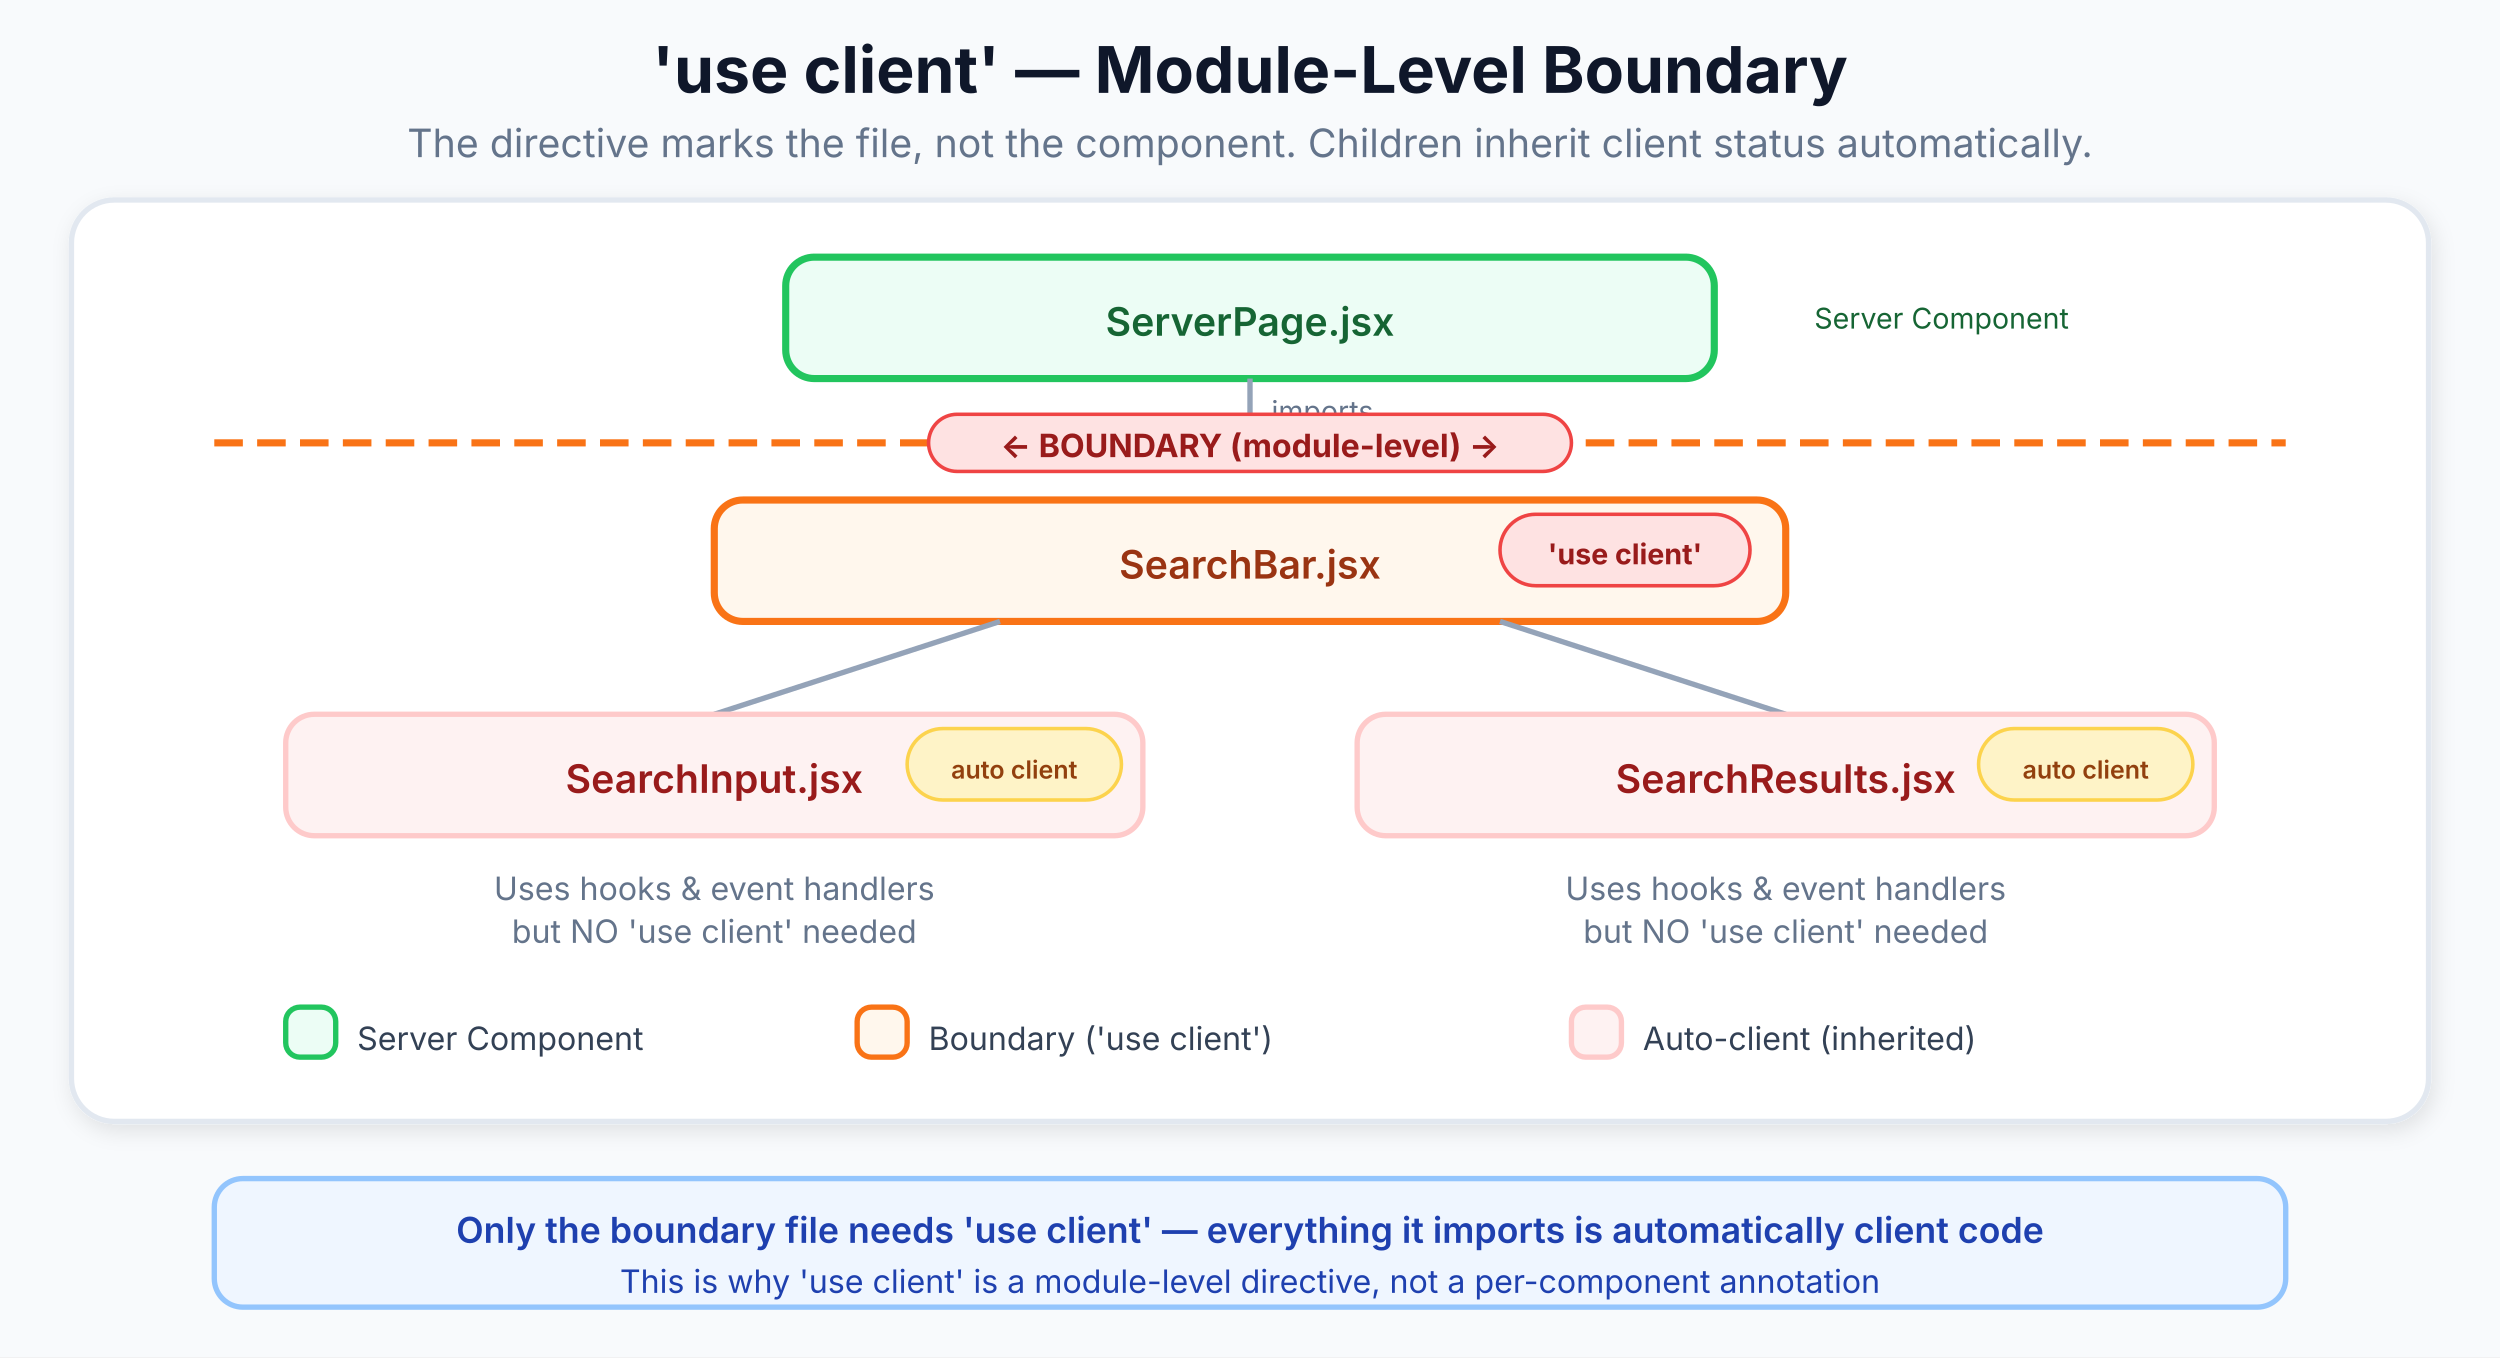
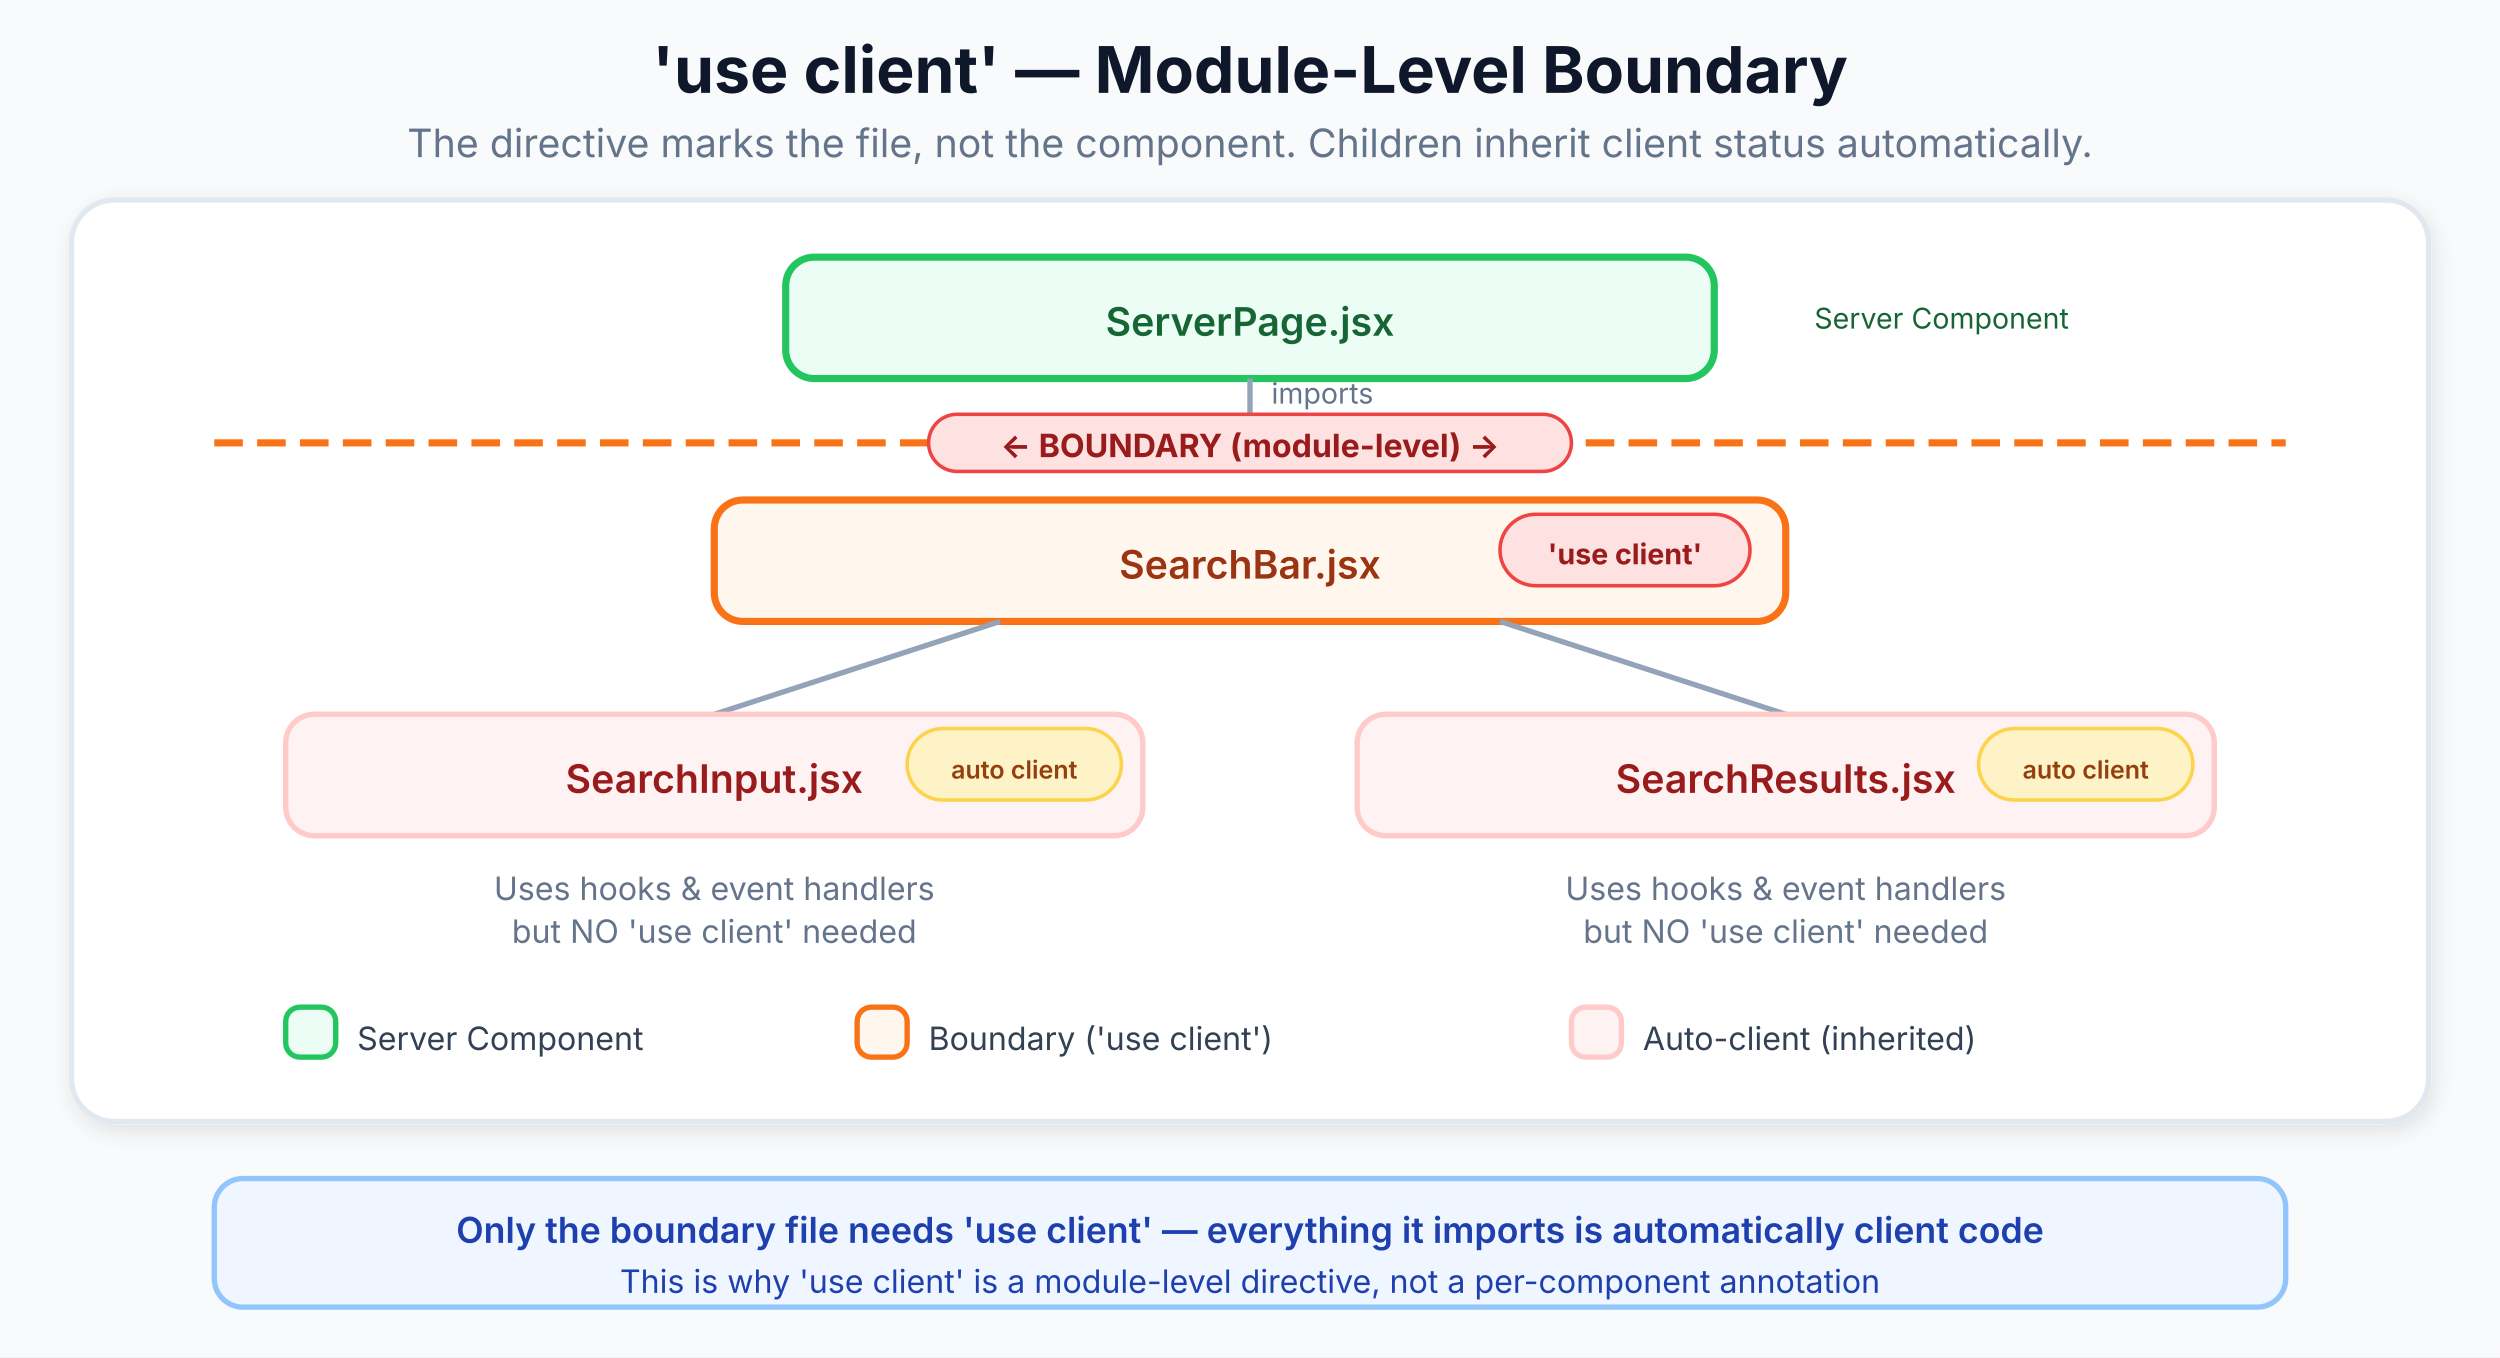
<svg xmlns="http://www.w3.org/2000/svg" viewBox="0 0 700 380" font-family="system-ui, -apple-system, 'Segoe UI', sans-serif">
  <defs>
    <filter id="shadow">
      <feDropShadow dx="1" dy="2" stdDeviation="3" flood-opacity="0.1" />
    </filter>
    <style>
      .bg { fill: #F8FAFC; }
      .title { fill: #0F172A; }
      .subtitle { fill: #64748B; }
      .card { fill: white; stroke: #E2E8F0; }
      .label-text { fill: #334155; }
      .label-sub { fill: #64748B; }
      .server-node { fill: #ECFDF5; stroke: #22C55E; }
      .server-text { fill: #166534; }
      .boundary-node { fill: #FFF7ED; stroke: #F97316; }
      .boundary-text { fill: #9A3412; }
      .auto-client { fill: #FEF2F2; stroke: #FECACA; }
      .auto-text { fill: #991B1B; }
      .tree-line { stroke: #94A3B8; }
      .badge-uc { fill: #FEE2E2; stroke: #EF4444; }
      .badge-text { fill: #991B1B; }
      .badge-auto { fill: #FEF3C7; stroke: #FCD34D; }
      .badge-auto-text { fill: #92400E; }
      .note-box { fill: #EFF6FF; stroke: #93C5FD; }
      .note-text { fill: #1E40AF; }
      .boundary-line { stroke: #F97316; }

      @media (prefers-color-scheme: dark) {
        .bg { fill: #0F172A; }
        .title { fill: #F1F5F9; }
        .subtitle { fill: #94A3B8; }
        .card { fill: #1E293B; stroke: #334155; }
        .label-text { fill: #CBD5E1; }
        .label-sub { fill: #94A3B8; }
        .server-node { fill: #052E16; stroke: #10B981; }
        .server-text { fill: #6EE7B7; }
        .boundary-node { fill: #431407; stroke: #F97316; }
        .boundary-text { fill: #FDBA74; }
        .auto-client { fill: #450A0A; stroke: #F87171; }
        .auto-text { fill: #FCA5A5; }
        .tree-line { stroke: #64748B; }
        .badge-uc { fill: #450A0A; stroke: #F87171; }
        .badge-text { fill: #FCA5A5; }
        .badge-auto { fill: #422006; stroke: #F59E0B; }
        .badge-auto-text { fill: #FCD34D; }
        .note-box { fill: #172554; stroke: #3B82F6; }
        .note-text { fill: #93C5FD; }
        .boundary-line { stroke: #F97316; }
      }
    </style>
  </defs>
  <rect width="700" height="380" class="bg" />
  <text x="350" y="26" text-anchor="middle" font-size="18" font-weight="700" class="title">'use client' — Module-Level Boundary</text>
  <text x="350" y="44" text-anchor="middle" font-size="11" class="subtitle">The directive marks the file, not the component. Children inherit client status automatically.</text>
  <rect x="20" y="56" width="660" height="258" rx="12" class="card" stroke-width="1.5" filter="url(#shadow)" />
  <rect x="220" y="72" width="260" height="34" rx="8" class="server-node" stroke-width="2" />
  <text x="350" y="94" text-anchor="middle" font-size="11" font-weight="600" class="server-text">ServerPage.jsx</text>
  <text x="508" y="92" font-size="8" class="server-text">Server Component</text>
  <line x1="350" y1="106" x2="350" y2="126" class="tree-line" stroke-width="1.5" />
-   <text x="356" y="118" font-size="8" class="label-sub">imports</text>
+   <text x="356" y="113" font-size="8" class="label-sub">imports</text>
  <line x1="60" y1="124" x2="640" y2="124" class="boundary-line" stroke-width="2" stroke-dasharray="8 4" />
  <rect x="260" y="116" width="180" height="16" rx="8" class="badge-uc" stroke-width="1" />
  <text x="350" y="128" text-anchor="middle" font-size="9" font-weight="700" class="badge-text">← BOUNDARY (module-level) →</text>
  <rect x="200" y="140" width="300" height="34" rx="8" class="boundary-node" stroke-width="2" />
  <text x="350" y="162" text-anchor="middle" font-size="11" font-weight="600" class="boundary-text">SearchBar.jsx</text>
  <rect x="420" y="144" width="70" height="20" rx="10" class="badge-uc" stroke-width="1" />
  <text x="455" y="158" text-anchor="middle" font-size="8" font-weight="700" class="badge-text">'use client'</text>
  <line x1="280" y1="174" x2="200" y2="200" class="tree-line" stroke-width="1.5" />
  <line x1="420" y1="174" x2="500" y2="200" class="tree-line" stroke-width="1.5" />
  <rect x="80" y="200" width="240" height="34" rx="8" class="auto-client" stroke-width="1.5" />
  <text x="200" y="222" text-anchor="middle" font-size="11" font-weight="600" class="auto-text">SearchInput.jsx</text>
  <rect x="254" y="204" width="60" height="20" rx="10" class="badge-auto" stroke-width="1" />
  <text x="284" y="218" text-anchor="middle" font-size="7" font-weight="600" class="badge-auto-text">auto client</text>
  <rect x="380" y="200" width="240" height="34" rx="8" class="auto-client" stroke-width="1.5" />
  <text x="500" y="222" text-anchor="middle" font-size="11" font-weight="600" class="auto-text">SearchResults.jsx</text>
  <rect x="554" y="204" width="60" height="20" rx="10" class="badge-auto" stroke-width="1" />
  <text x="584" y="218" text-anchor="middle" font-size="7" font-weight="600" class="badge-auto-text">auto client</text>
  <text x="200" y="252" text-anchor="middle" font-size="9" class="label-sub">Uses hooks &amp; event handlers</text>
  <text x="200" y="264" text-anchor="middle" font-size="9" class="label-sub">but NO 'use client' needed</text>
  <text x="500" y="252" text-anchor="middle" font-size="9" class="label-sub">Uses hooks &amp; event handlers</text>
  <text x="500" y="264" text-anchor="middle" font-size="9" class="label-sub">but NO 'use client' needed</text>
  <g transform="translate(80, 282)">
    <rect x="0" y="0" width="14" height="14" rx="4" class="server-node" stroke-width="1.5" />
    <text x="20" y="12" font-size="9" class="label-text">Server Component</text>
    <rect x="160" y="0" width="14" height="14" rx="4" class="boundary-node" stroke-width="1.5" />
    <text x="180" y="12" font-size="9" class="label-text">Boundary ('use client')</text>
    <rect x="360" y="0" width="14" height="14" rx="4" class="auto-client" stroke-width="1.5" />
    <text x="380" y="12" font-size="9" class="label-text">Auto-client (inherited)</text>
  </g>
  <rect x="60" y="330" width="580" height="36" rx="8" class="note-box" stroke-width="1.5" />
  <text x="350" y="348" text-anchor="middle" font-size="10" font-weight="600" class="note-text">Only the boundary file needs 'use client' — everything it imports is automatically client code</text>
  <text x="350" y="362" text-anchor="middle" font-size="9" class="note-text">This is why 'use client' is a module-level directive, not a per-component annotation</text>
</svg>
